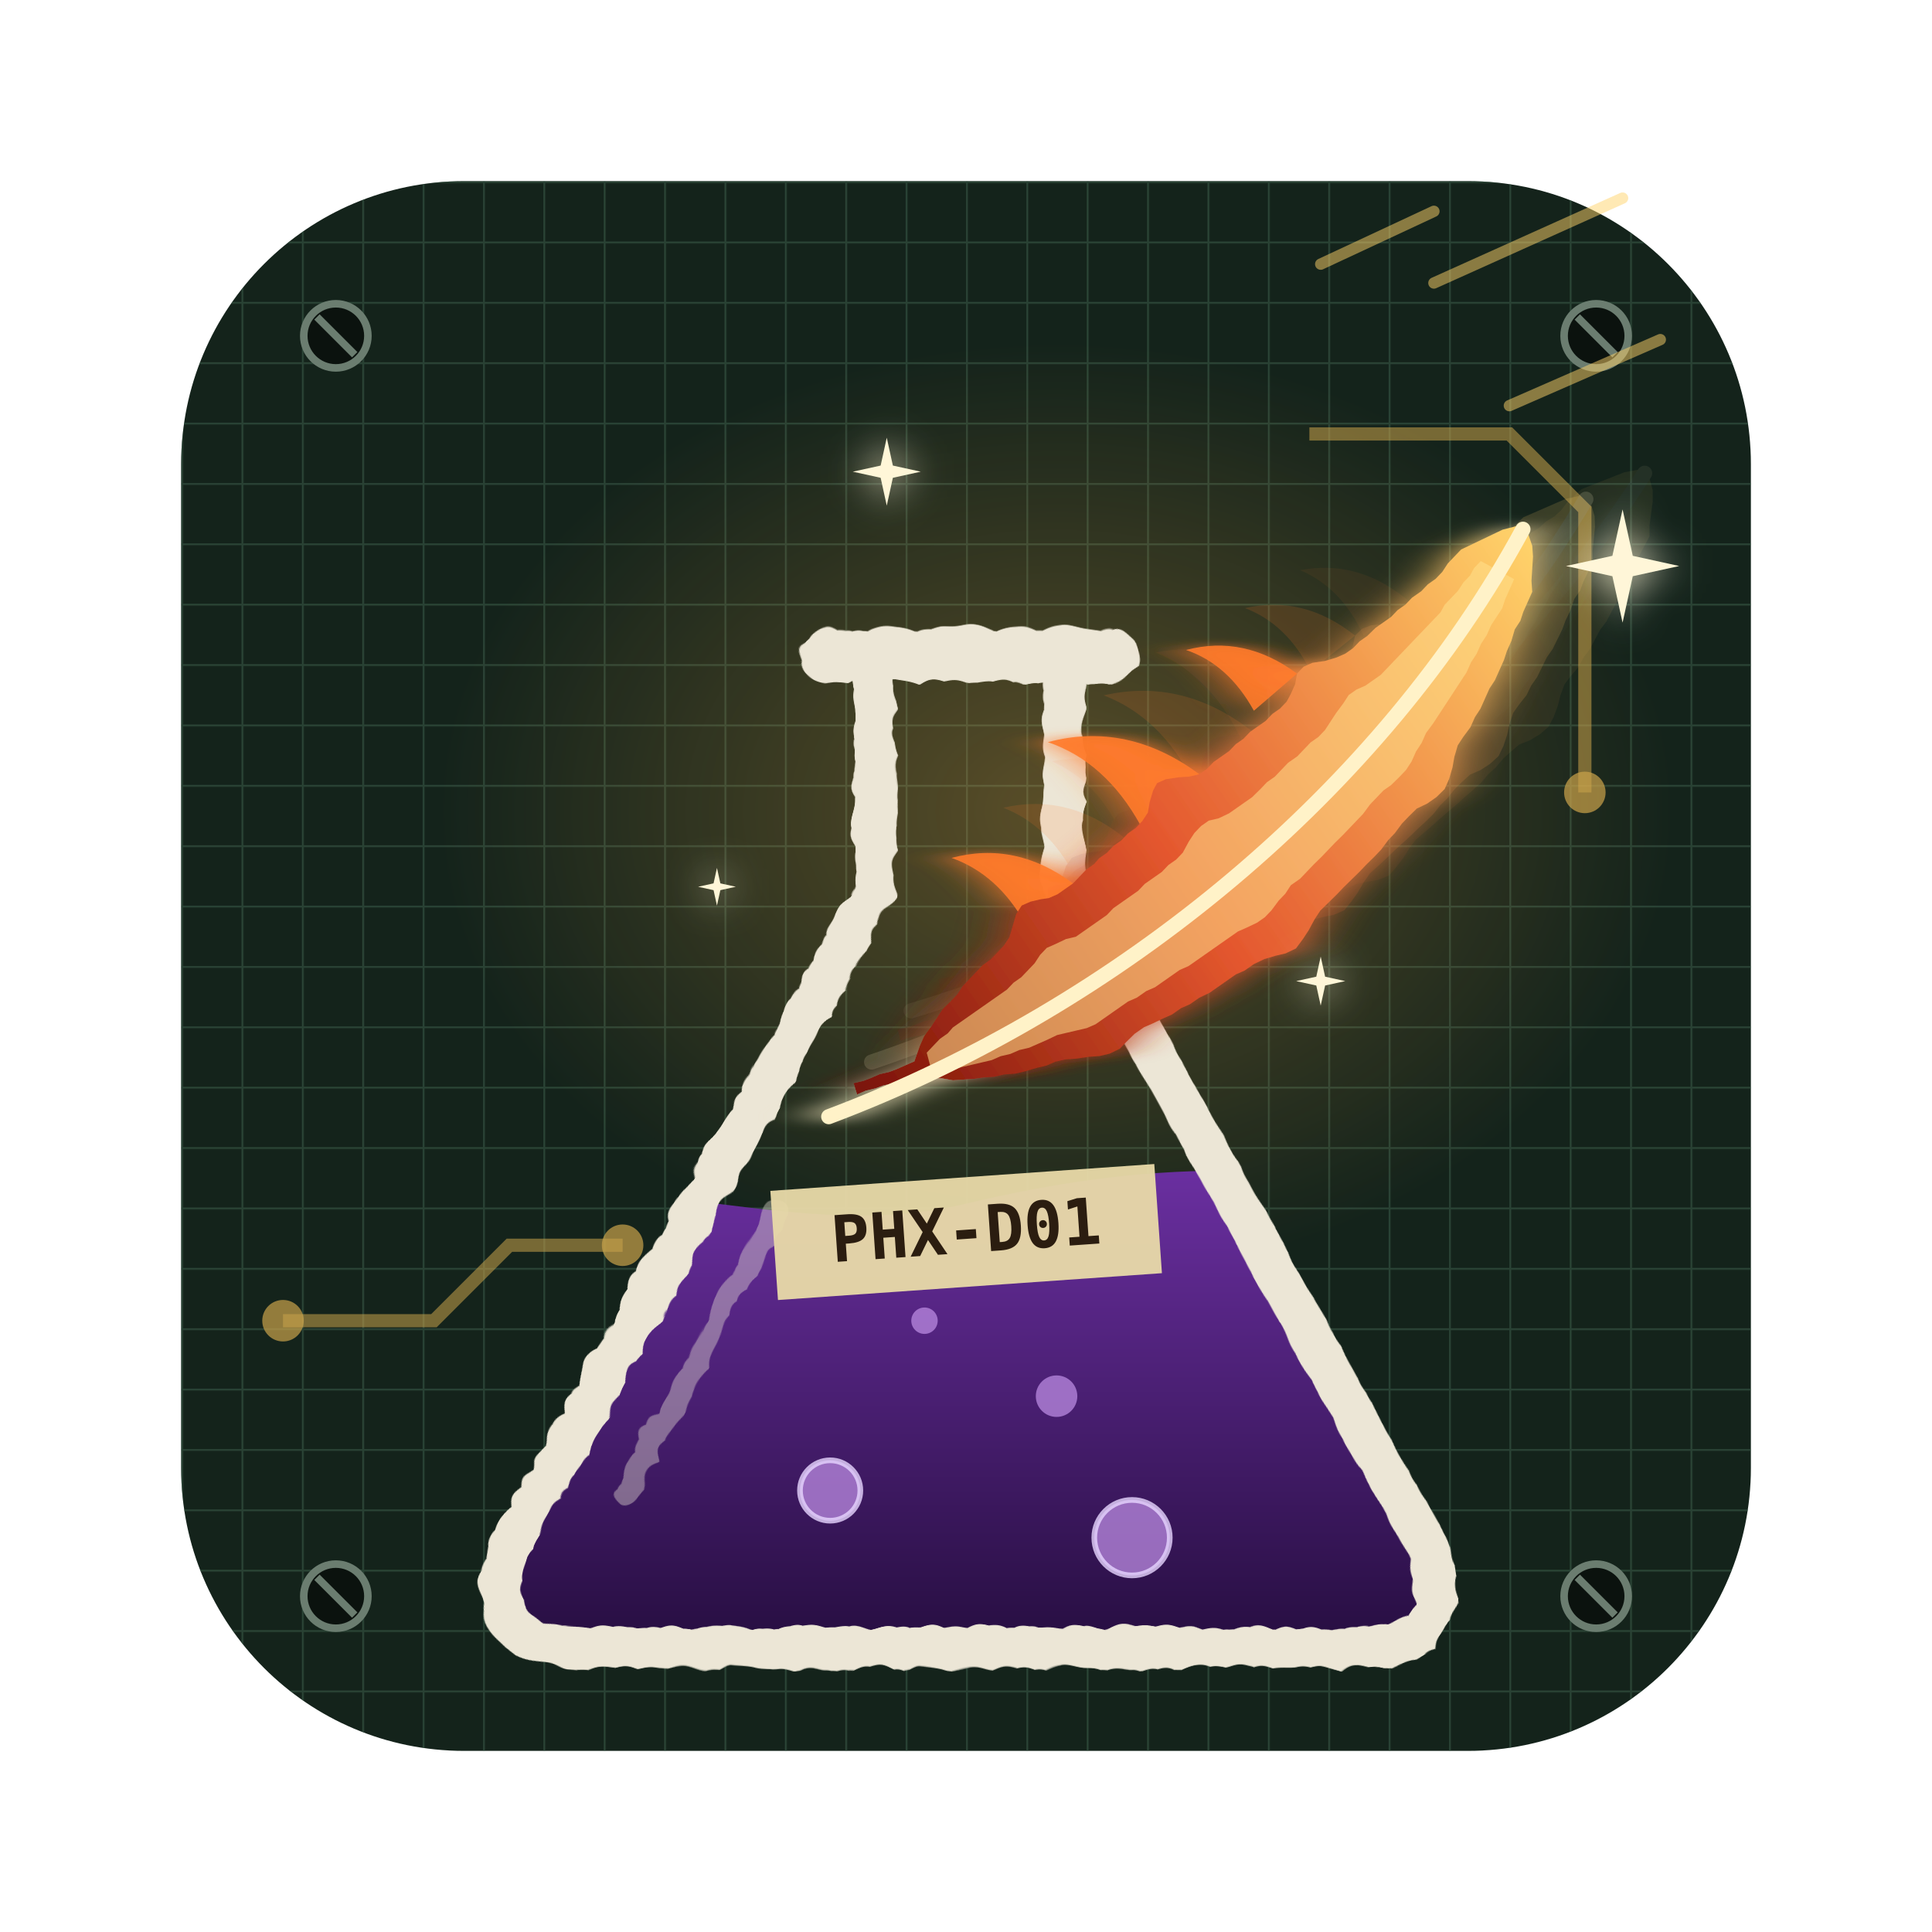
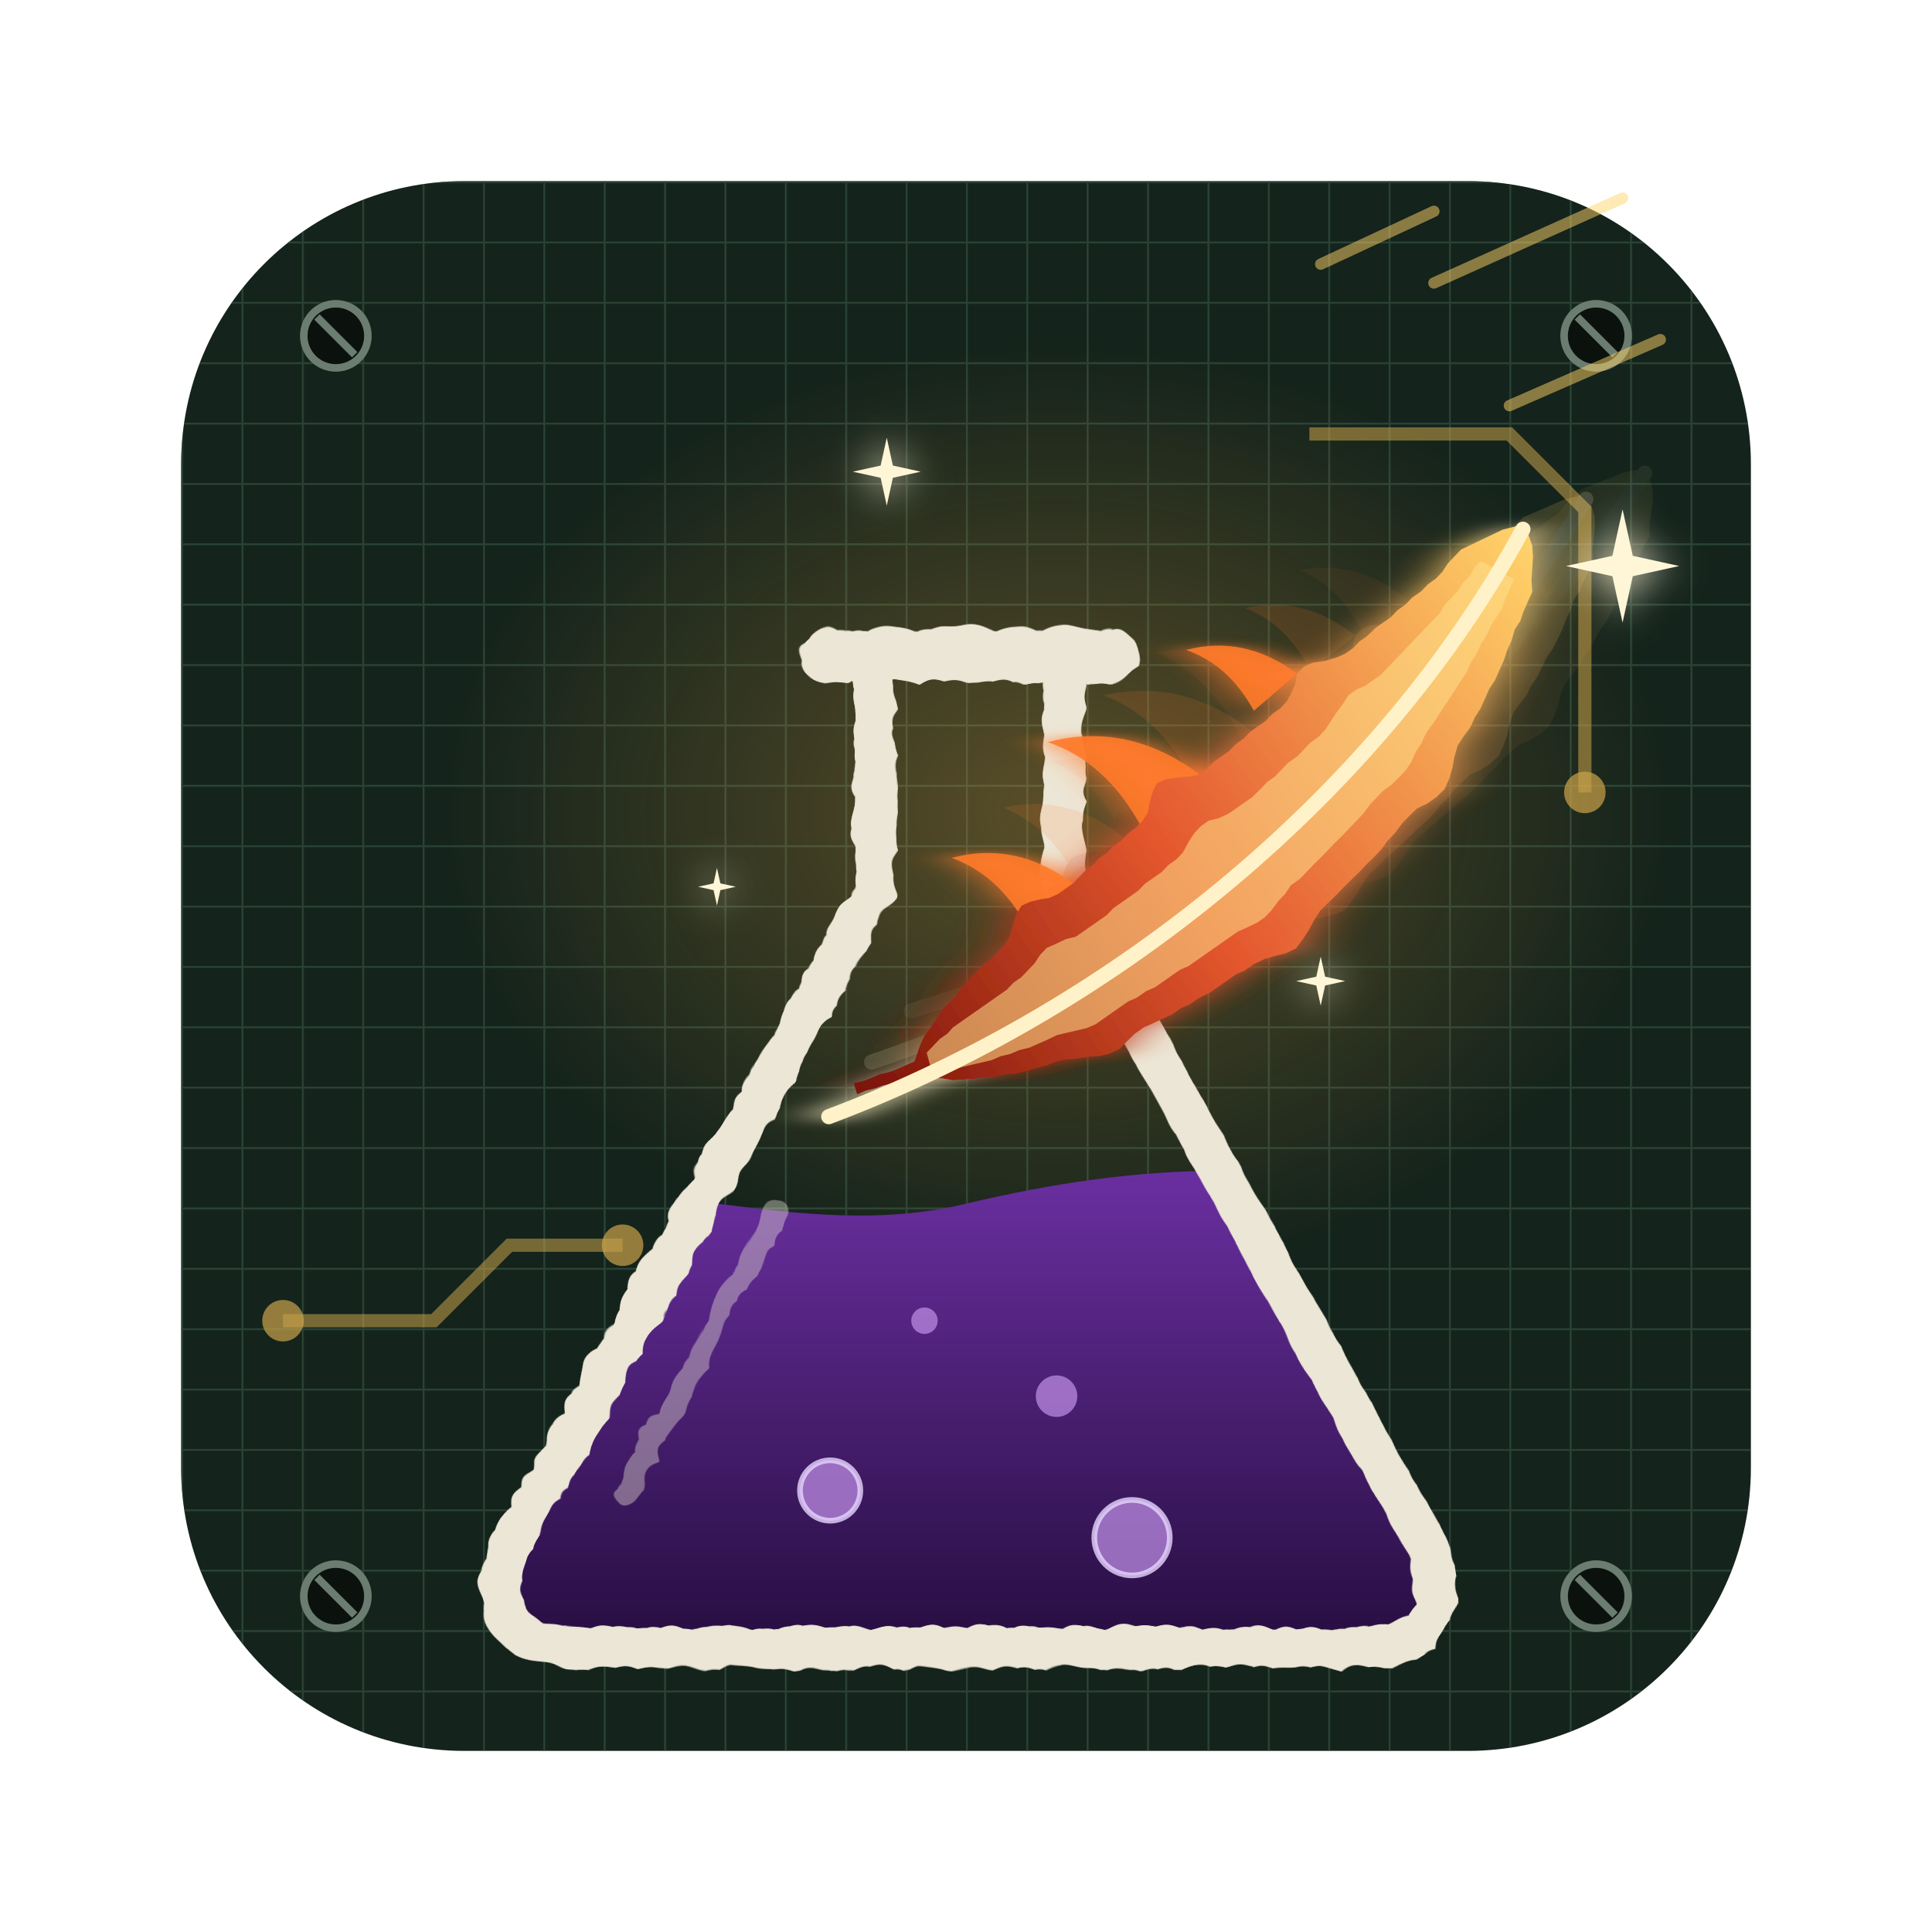
<svg xmlns="http://www.w3.org/2000/svg" viewBox="0 0 1024 1024" width="1024" height="1024">
  <defs>
    <linearGradient id="ember" x1="0" y1="0" x2="1" y2="0">
      <stop offset="0" stop-color="#7a1208" />
      <stop offset=".45" stop-color="#e4572e" />
      <stop offset="1" stop-color="#ffd36a" />
    </linearGradient>
    <linearGradient id="potion" x1="0" y1="0" x2="0" y2="1">
      <stop offset="0" stop-color="#6a2fa0" />
      <stop offset="1" stop-color="#1f0a36" />
    </linearGradient>
    <radialGradient id="halo">
      <stop offset="0" stop-color="#ffb347" stop-opacity=".30" />
      <stop offset="1" stop-color="#ffb347" stop-opacity="0" />
    </radialGradient>
    <pattern id="grid" width="32" height="32" patternUnits="userSpaceOnUse">
      <path d="M32 0 H0 V32" fill="none" stroke="#3a5a48" stroke-width="2" />
    </pattern>
    <filter id="glow" x="-50%" y="-50%" width="200%" height="200%">
      <feGaussianBlur stdDeviation="10" result="b" />
      <feMerge>
        <feMergeNode in="b" />
        <feMergeNode in="SourceGraphic" />
      </feMerge>
    </filter>
    <filter id="rough">
      <feTurbulence baseFrequency=".04" numOctaves="2" seed="3" />
      <feDisplacementMap in="SourceGraphic" scale="6" />
    </filter>
    <clipPath id="body">
      <path d="M462 360 V470 L268 820 Q252 872 306 872 H718 Q772 872 756 820 L562 470 V360 Z" />
    </clipPath>
    <path id="spark" d="M0 -1 L .18 -.18 L 1 0 L .18 .18 L 0 1 L -.18 .18 L -1 0 L -.18 -.18 Z" />
  </defs>
  <rect x="96" y="96" width="832" height="832" rx="150" fill="#14231b" />
  <rect x="96" y="96" width="832" height="832" rx="150" fill="url(#grid)" opacity=".55" />
  <path d="M150 700 H230 L270 660 H330 M694 230 H800 L840 270 V420" fill="none" stroke="#c9a24a" stroke-width="7" opacity=".55" />
  <g fill="#c9a24a" opacity=".7">
    <circle cx="330" cy="660" r="11" />
    <circle cx="840" cy="420" r="11" />
    <circle cx="150" cy="700" r="11" />
  </g>
  <g fill="#0b120e" stroke="#6b7d70" stroke-width="4">
    <circle cx="178" cy="178" r="17" />
    <circle cx="846" cy="178" r="17" />
    <circle cx="178" cy="846" r="17" />
    <circle cx="846" cy="846" r="17" />
  </g>
  <g stroke="#6b7d70" stroke-width="4">
    <path d="M168 168 L188 188 M836 168 L856 188 M168 836 L188 856 M836 836 L856 856" />
  </g>
  <ellipse cx="560" cy="430" rx="330" ry="250" fill="url(#halo)" />
  <g clip-path="url(#body)">
    <path d="M240 640 C 340 615, 420 660, 512 638 S 690 612, 790 642 V 900 H240 Z" fill="url(#potion)" />
    <g fill="#b98ae0" opacity=".75">
      <circle cx="440" cy="790" r="16" />
      <circle cx="560" cy="740" r="11" />
      <circle cx="600" cy="815" r="20" />
      <circle cx="490" cy="700" r="7" />
    </g>
    <g fill="none" stroke="#e7d6ff" stroke-width="3" opacity=".8">
      <circle cx="440" cy="790" r="16" />
      <circle cx="600" cy="815" r="20" />
    </g>
  </g>
  <g fill="none" stroke="#ece6d6" stroke-linejoin="round" stroke-linecap="round" filter="url(#rough)">
    <path d="M462 350 V470 L268 820 Q252 872 306 872 H718 Q772 872 756 820 L562 470 V350" stroke-width="22" />
    <path d="M436 346 H588" stroke-width="28" />
    <path d="M330 790 L 410 640" stroke-width="12" opacity=".4" />
  </g>
-   <g transform="translate(0 92) rotate(-4 512 560)">
-     <rect x="410" y="532" width="204" height="58" fill="#e8d9a8" opacity=".95" />
-     <text x="512" y="572" text-anchor="middle" font-family="Menlo, monospace" font-size="34" font-weight="700" fill="#2b1d10">PHX-D01</text>
-   </g>
  <g fill="none" stroke="#ffd36a" stroke-width="6" stroke-linecap="round" opacity=".5">
    <path d="M760 150 L 860 105" />
    <path d="M800 215 L 880 180" />
    <path d="M700 140 L 760 112" />
  </g>
  <g transform="translate(690 395) rotate(-31)" opacity=".07">
    <g fill="#ff7a2e" opacity=".9">
      <path d="M-73 -13 q -12 -36 -45 -48 q 15 21 12 51 Z" />
      <path d="M15 -22 q -15 -45 -56 -60 q 19 26 15 64 Z" />
      <path d="M88 -36 q -11 -33 -41 -44 q 14 19 11 47 Z" />
    </g>
    <path d="M-229 7 -224 9 -220 10 -215 11 -210 13 -206 14 -201 15 -196 16 -189 11 -184 8 -178 6 -173 4 -168 2 -162 1 -157 -0 -152 -2 -147 -3 -142 -4 -137 -5 -132 -5 -127 -6 -122 -7 -117 -9 -112 -13 -107 -17 -102 -19 -97 -18 -92 -16 -88 -14 -83 -13 -78 -13 -73 -13 -68 -14 -63 -15 -58 -15 -54 -16 -49 -16 -44 -17 -39 -17 -34 -18 -29 -18 -24 -19 -19 -21 -15 -25 -10 -29 -6 -31 -1 -30 5 -27 10 -24 15 -22 20 -22 25 -23 30 -23 35 -23 40 -24 45 -24 50 -25 55 -25 60 -25 65 -26 70 -26 75 -27 79 -29 84 -32 88 -36 93 -37 98 -36 104 -33 110 -31 115 -30 120 -30 125 -31 130 -31 136 -32 141 -32 146 -32 151 -33 156 -33 161 -34 167 -34 172 -35 177 -35 182 -36 187 -38 192 -39 197 -40 203 -39 209 -38 215 -37 221 -36 229 -33 L231 -27 229 -20 226 -15 222 -10 218 -5 215 -0 210 3 205 6 201 9 196 11 191 15 186 18 182 21 177 24 172 27 167 29 162 32 157 35 152 37 147 40 141 42 136 44 131 48 127 52 122 56 117 59 111 60 105 60 99 59 93 60 88 61 82 63 77 64 71 66 66 67 60 68 55 69 49 70 43 71 38 72 32 73 26 74 21 76 15 79 10 81 4 83 -2 82 -7 80 -13 78 -19 77 -25 77 -30 76 -36 76 -42 76 -47 76 -53 75 -59 75 -64 74 -70 74 -75 73 -81 72 -86 71 -92 71 -98 72 -103 73 -109 72 -114 70 -119 67 -125 64 -130 61 -135 59 -140 58 -145 56 -151 54 -156 52 -161 49 -166 47 -171 44 -175 42 -180 39 -185 36 -189 32 -194 28 -197 22 -202 21 -207 20 -212 19 -217 17 -221 16 -226 14 -231 13 Z" fill="url(#ember)" />
    <path d="M-188 16 -183 15 -178 14 -173 14 -169 13 -164 13 -159 13 -154 13 -149 13 -144 13 -139 13 -134 13 -129 12 -124 12 -119 11 -114 10 -109 8 -104 7 -99 8 -93 9 -88 11 -83 11 -78 11 -73 11 -68 11 -63 10 -57 10 -52 10 -47 10 -42 9 -37 9 -31 9 -26 8 -21 8 -16 7 -10 4 -5 2 0 1 5 1 10 3 16 4 21 4 26 4 31 4 37 3 42 2 47 2 52 1 57 0 63 -0 68 -1 73 -2 78 -2 83 -3 88 -5 93 -7 99 -9 104 -11 109 -11 114 -10 119 -10 124 -10 129 -11 134 -12 139 -13 144 -14 149 -15 154 -16 159 -17 164 -18 169 -19 173 -21 178 -22 183 -23 188 -25 193 -26 197 -28 202 -29 L211 -11 206 -8 201 -5 197 -2 192 0 187 2 182 5 177 7 172 10 167 12 162 15 157 17 152 19 147 21 142 23 137 25 132 27 126 29 121 32 116 34 111 37 106 39 101 40 95 41 90 41 85 42 80 43 74 45 69 46 64 47 59 48 53 49 48 50 43 51 37 52 32 53 27 54 21 54 16 56 11 57 5 59 0 60 -5 60 -11 59 -16 58 -21 58 -27 58 -32 58 -37 58 -43 58 -48 58 -53 57 -59 57 -64 57 -69 57 -74 56 -80 56 -85 55 -90 55 -95 55 -101 55 -106 55 -111 54 -116 52 -121 50 -126 48 -132 47 -137 46 -142 45 -147 43 -152 42 -157 40 -162 39 -167 37 -172 35 -177 33 -182 31 -187 29 -192 27 Z" fill="#ffe08a" opacity=".55" />
    <path d="M-250 14 C -90 55, 90 40, 230 -30" fill="none" stroke="#fff2c8" stroke-width="8" stroke-linecap="round" />
  </g>
  <g transform="translate(664 415) rotate(-33)" opacity=".16">
    <g fill="#ff7a2e" opacity=".9">
      <path d="M-73 -13 q -12 -36 -45 -48 q 15 21 12 51 Z" />
      <path d="M15 -22 q -15 -45 -56 -60 q 19 26 15 64 Z" />
      <path d="M88 -36 q -11 -33 -41 -44 q 14 19 11 47 Z" />
    </g>
    <path d="M-229 7 -224 9 -220 10 -215 11 -210 13 -206 14 -201 15 -196 16 -189 11 -184 8 -178 6 -173 4 -168 2 -162 1 -157 -0 -152 -2 -147 -3 -142 -4 -137 -5 -132 -5 -127 -6 -122 -7 -117 -9 -112 -13 -107 -17 -102 -19 -97 -18 -92 -16 -88 -14 -83 -13 -78 -13 -73 -13 -68 -14 -63 -15 -58 -15 -54 -16 -49 -16 -44 -17 -39 -17 -34 -18 -29 -18 -24 -19 -19 -21 -15 -25 -10 -29 -6 -31 -1 -30 5 -27 10 -24 15 -22 20 -22 25 -23 30 -23 35 -23 40 -24 45 -24 50 -25 55 -25 60 -25 65 -26 70 -26 75 -27 79 -29 84 -32 88 -36 93 -37 98 -36 104 -33 110 -31 115 -30 120 -30 125 -31 130 -31 136 -32 141 -32 146 -32 151 -33 156 -33 161 -34 167 -34 172 -35 177 -35 182 -36 187 -38 192 -39 197 -40 203 -39 209 -38 215 -37 221 -36 229 -33 L231 -27 229 -20 226 -15 222 -10 218 -5 215 -0 210 3 205 6 201 9 196 11 191 15 186 18 182 21 177 24 172 27 167 29 162 32 157 35 152 37 147 40 141 42 136 44 131 48 127 52 122 56 117 59 111 60 105 60 99 59 93 60 88 61 82 63 77 64 71 66 66 67 60 68 55 69 49 70 43 71 38 72 32 73 26 74 21 76 15 79 10 81 4 83 -2 82 -7 80 -13 78 -19 77 -25 77 -30 76 -36 76 -42 76 -47 76 -53 75 -59 75 -64 74 -70 74 -75 73 -81 72 -86 71 -92 71 -98 72 -103 73 -109 72 -114 70 -119 67 -125 64 -130 61 -135 59 -140 58 -145 56 -151 54 -156 52 -161 49 -166 47 -171 44 -175 42 -180 39 -185 36 -189 32 -194 28 -197 22 -202 21 -207 20 -212 19 -217 17 -221 16 -226 14 -231 13 Z" fill="url(#ember)" />
    <path d="M-188 16 -183 15 -178 14 -173 14 -169 13 -164 13 -159 13 -154 13 -149 13 -144 13 -139 13 -134 13 -129 12 -124 12 -119 11 -114 10 -109 8 -104 7 -99 8 -93 9 -88 11 -83 11 -78 11 -73 11 -68 11 -63 10 -57 10 -52 10 -47 10 -42 9 -37 9 -31 9 -26 8 -21 8 -16 7 -10 4 -5 2 0 1 5 1 10 3 16 4 21 4 26 4 31 4 37 3 42 2 47 2 52 1 57 0 63 -0 68 -1 73 -2 78 -2 83 -3 88 -5 93 -7 99 -9 104 -11 109 -11 114 -10 119 -10 124 -10 129 -11 134 -12 139 -13 144 -14 149 -15 154 -16 159 -17 164 -18 169 -19 173 -21 178 -22 183 -23 188 -25 193 -26 197 -28 202 -29 L211 -11 206 -8 201 -5 197 -2 192 0 187 2 182 5 177 7 172 10 167 12 162 15 157 17 152 19 147 21 142 23 137 25 132 27 126 29 121 32 116 34 111 37 106 39 101 40 95 41 90 41 85 42 80 43 74 45 69 46 64 47 59 48 53 49 48 50 43 51 37 52 32 53 27 54 21 54 16 56 11 57 5 59 0 60 -5 60 -11 59 -16 58 -21 58 -27 58 -32 58 -37 58 -43 58 -48 58 -53 57 -59 57 -64 57 -69 57 -74 56 -80 56 -85 55 -90 55 -95 55 -101 55 -106 55 -111 54 -116 52 -121 50 -126 48 -132 47 -137 46 -142 45 -147 43 -152 42 -157 40 -162 39 -167 37 -172 35 -177 33 -182 31 -187 29 -192 27 Z" fill="#ffe08a" opacity=".55" />
    <path d="M-250 14 C -90 55, 90 40, 230 -30" fill="none" stroke="#fff2c8" stroke-width="8" stroke-linecap="round" />
  </g>
  <g transform="translate(636 437) rotate(-35)" filter="url(#glow)">
    <g fill="#ff7a2e" opacity=".9">
      <path d="M-73 -13 q -12 -36 -45 -48 q 15 21 12 51 Z" />
      <path d="M15 -22 q -15 -45 -56 -60 q 19 26 15 64 Z" />
      <path d="M88 -36 q -11 -33 -41 -44 q 14 19 11 47 Z" />
    </g>
    <path d="M-229 7 -224 9 -220 10 -215 11 -210 13 -206 14 -201 15 -196 16 -189 11 -184 8 -178 6 -173 4 -168 2 -162 1 -157 -0 -152 -2 -147 -3 -142 -4 -137 -5 -132 -5 -127 -6 -122 -7 -117 -9 -112 -13 -107 -17 -102 -19 -97 -18 -92 -16 -88 -14 -83 -13 -78 -13 -73 -13 -68 -14 -63 -15 -58 -15 -54 -16 -49 -16 -44 -17 -39 -17 -34 -18 -29 -18 -24 -19 -19 -21 -15 -25 -10 -29 -6 -31 -1 -30 5 -27 10 -24 15 -22 20 -22 25 -23 30 -23 35 -23 40 -24 45 -24 50 -25 55 -25 60 -25 65 -26 70 -26 75 -27 79 -29 84 -32 88 -36 93 -37 98 -36 104 -33 110 -31 115 -30 120 -30 125 -31 130 -31 136 -32 141 -32 146 -32 151 -33 156 -33 161 -34 167 -34 172 -35 177 -35 182 -36 187 -38 192 -39 197 -40 203 -39 209 -38 215 -37 221 -36 229 -33 L231 -27 229 -20 226 -15 222 -10 218 -5 215 -0 210 3 205 6 201 9 196 11 191 15 186 18 182 21 177 24 172 27 167 29 162 32 157 35 152 37 147 40 141 42 136 44 131 48 127 52 122 56 117 59 111 60 105 60 99 59 93 60 88 61 82 63 77 64 71 66 66 67 60 68 55 69 49 70 43 71 38 72 32 73 26 74 21 76 15 79 10 81 4 83 -2 82 -7 80 -13 78 -19 77 -25 77 -30 76 -36 76 -42 76 -47 76 -53 75 -59 75 -64 74 -70 74 -75 73 -81 72 -86 71 -92 71 -98 72 -103 73 -109 72 -114 70 -119 67 -125 64 -130 61 -135 59 -140 58 -145 56 -151 54 -156 52 -161 49 -166 47 -171 44 -175 42 -180 39 -185 36 -189 32 -194 28 -197 22 -202 21 -207 20 -212 19 -217 17 -221 16 -226 14 -231 13 Z" fill="url(#ember)" />
    <path d="M-188 16 -183 15 -178 14 -173 14 -169 13 -164 13 -159 13 -154 13 -149 13 -144 13 -139 13 -134 13 -129 12 -124 12 -119 11 -114 10 -109 8 -104 7 -99 8 -93 9 -88 11 -83 11 -78 11 -73 11 -68 11 -63 10 -57 10 -52 10 -47 10 -42 9 -37 9 -31 9 -26 8 -21 8 -16 7 -10 4 -5 2 0 1 5 1 10 3 16 4 21 4 26 4 31 4 37 3 42 2 47 2 52 1 57 0 63 -0 68 -1 73 -2 78 -2 83 -3 88 -5 93 -7 99 -9 104 -11 109 -11 114 -10 119 -10 124 -10 129 -11 134 -12 139 -13 144 -14 149 -15 154 -16 159 -17 164 -18 169 -19 173 -21 178 -22 183 -23 188 -25 193 -26 197 -28 202 -29 L211 -11 206 -8 201 -5 197 -2 192 0 187 2 182 5 177 7 172 10 167 12 162 15 157 17 152 19 147 21 142 23 137 25 132 27 126 29 121 32 116 34 111 37 106 39 101 40 95 41 90 41 85 42 80 43 74 45 69 46 64 47 59 48 53 49 48 50 43 51 37 52 32 53 27 54 21 54 16 56 11 57 5 59 0 60 -5 60 -11 59 -16 58 -21 58 -27 58 -32 58 -37 58 -43 58 -48 58 -53 57 -59 57 -64 57 -69 57 -74 56 -80 56 -85 55 -90 55 -95 55 -101 55 -106 55 -111 54 -116 52 -121 50 -126 48 -132 47 -137 46 -142 45 -147 43 -152 42 -157 40 -162 39 -167 37 -172 35 -177 33 -182 31 -187 29 -192 27 Z" fill="#ffe08a" opacity=".55" />
    <path d="M-250 14 C -90 55, 90 40, 230 -30" fill="none" stroke="#fff2c8" stroke-width="8" stroke-linecap="round" />
  </g>
  <g fill="#fff6d8" filter="url(#glow)">
    <use href="#spark" transform="translate(860 300) scale(30)" />
    <use href="#spark" transform="translate(470 250) scale(18)" />
    <use href="#spark" transform="translate(700 520) scale(13)" />
    <use href="#spark" transform="translate(380 470) scale(10)" />
  </g>
</svg>
